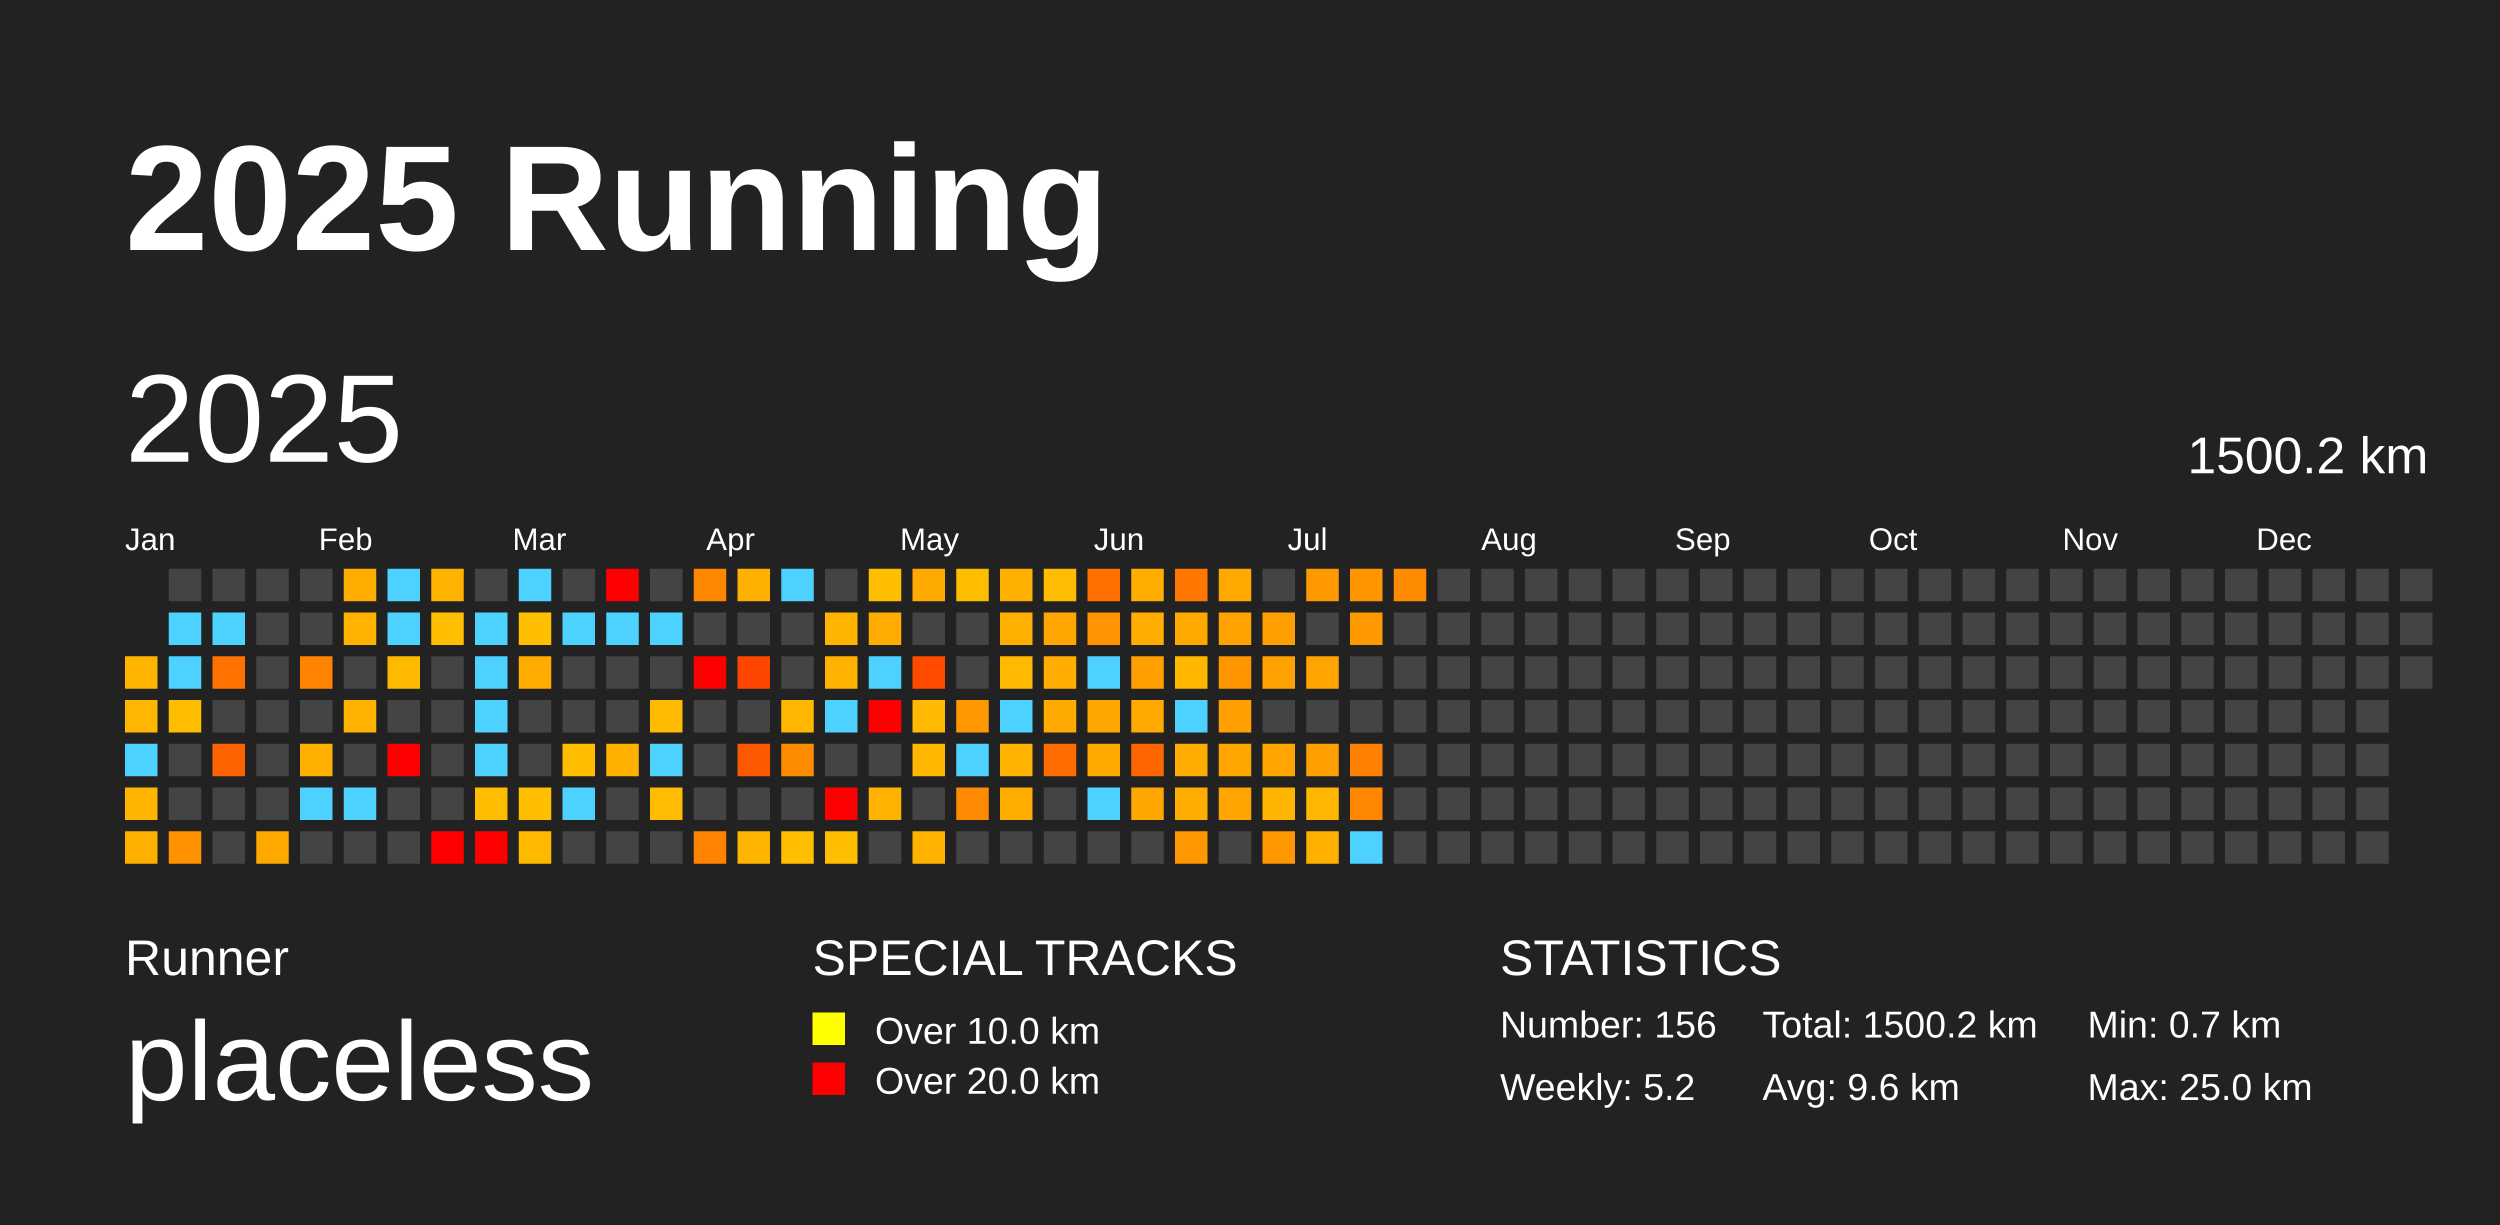
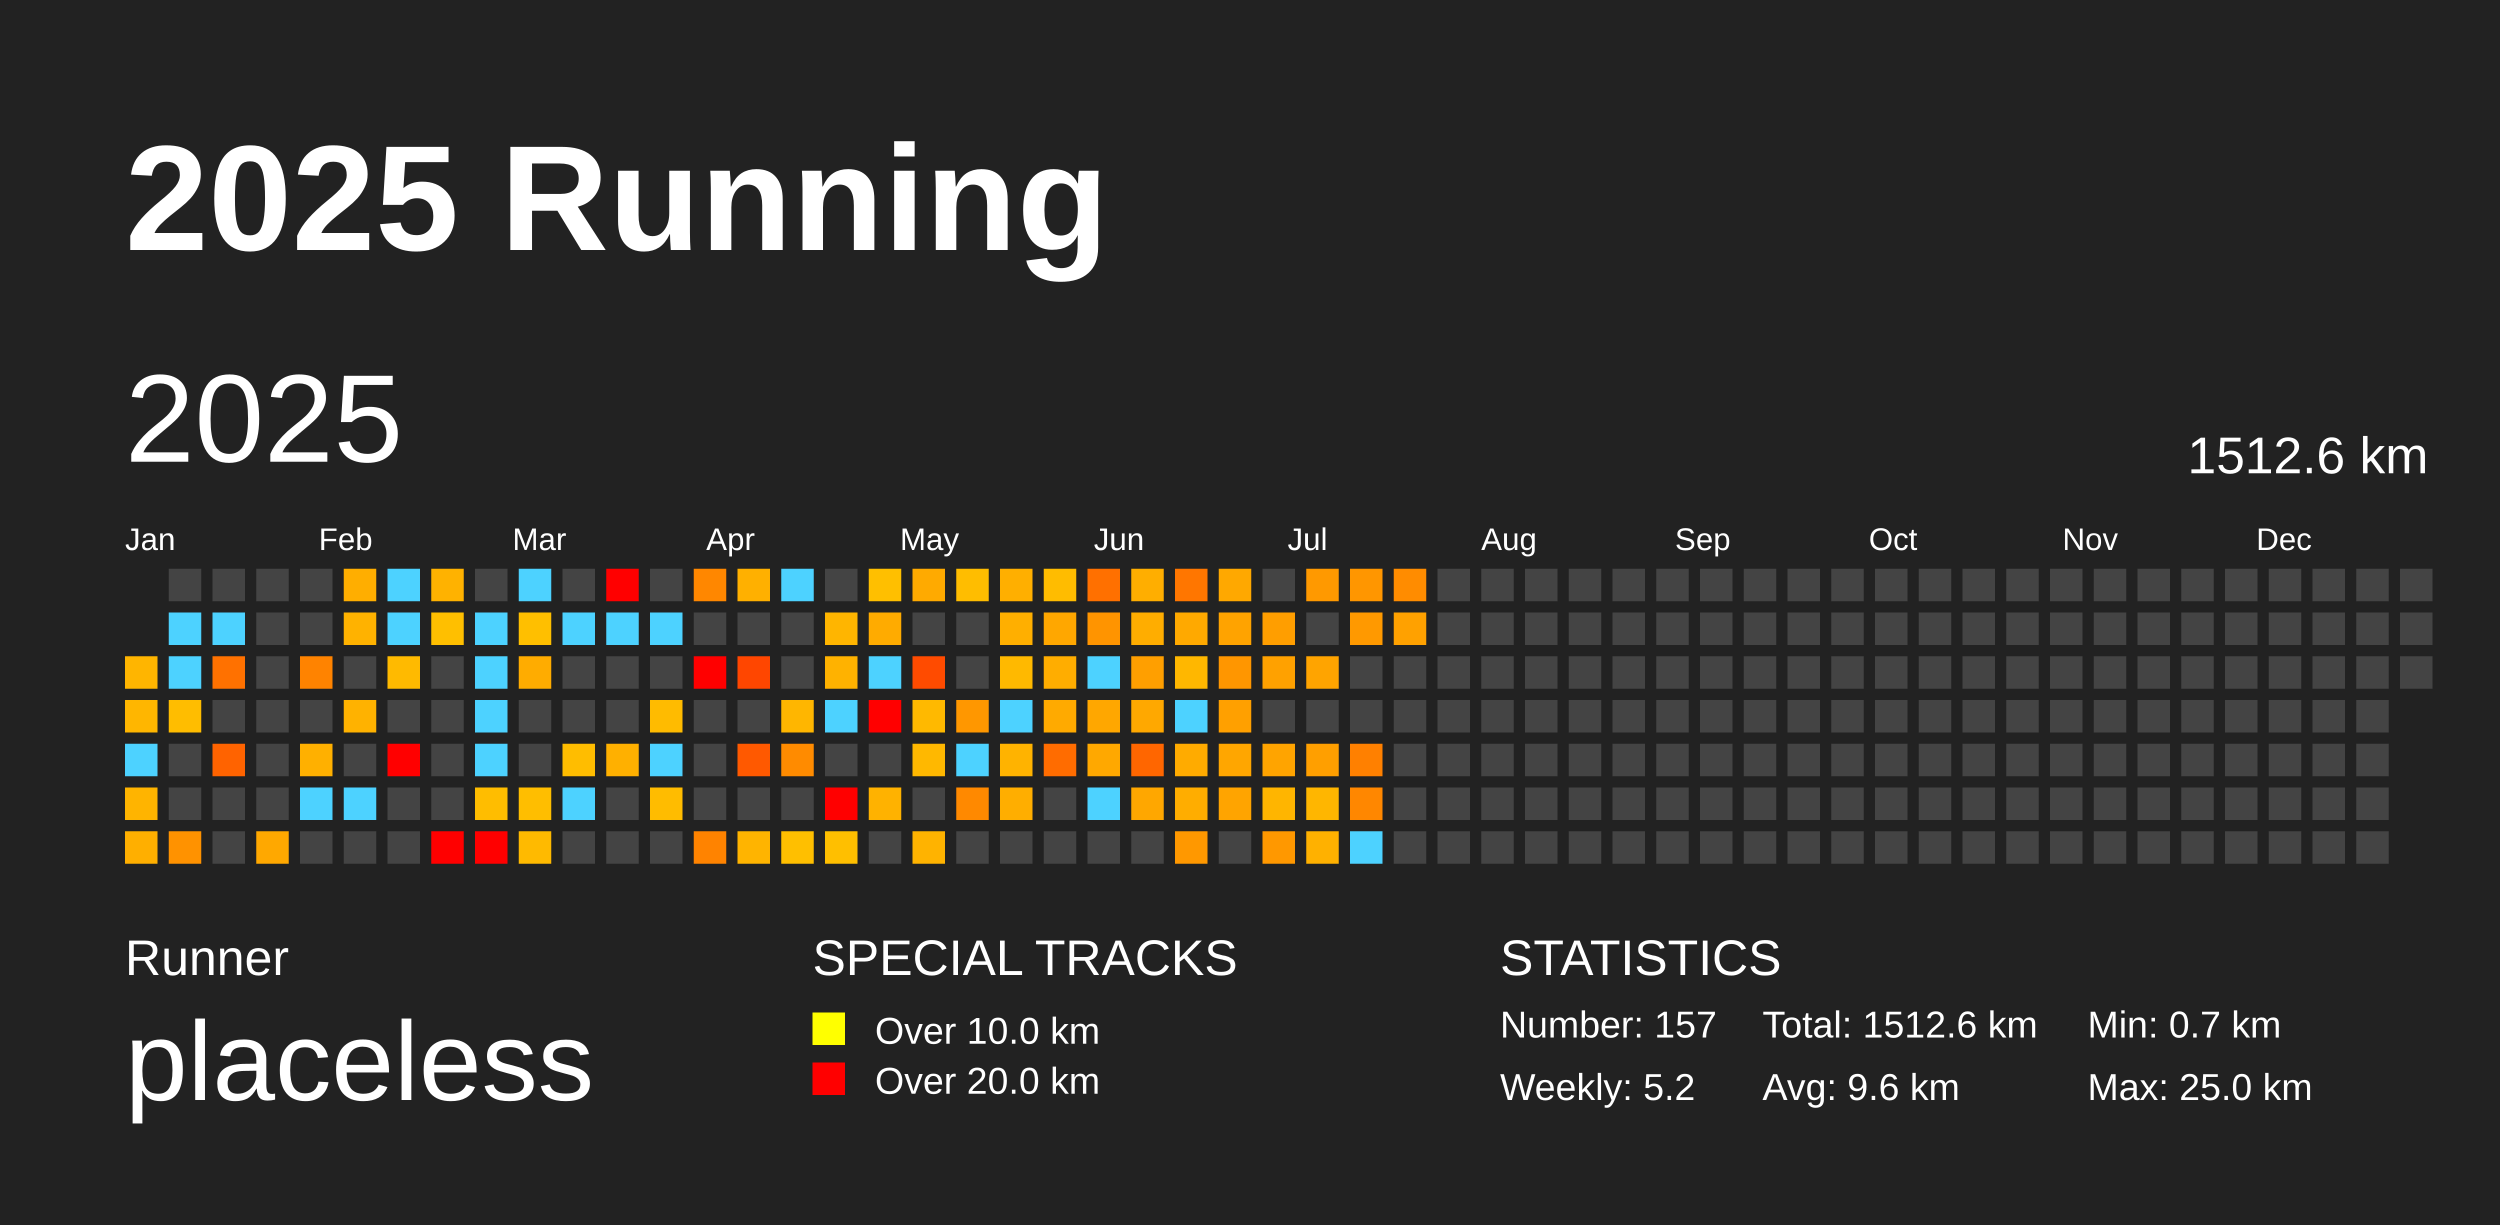
<svg xmlns="http://www.w3.org/2000/svg" baseProfile="full" height="98mm" version="1.1" viewBox="0,0,200,98" width="200mm">
  <defs />
  <rect fill="#222222" height="98" width="200" x="0" y="0" />
  <text fill="#FFFFFF" style="font-size:12px; font-family:Arial; font-weight:bold;" x="10" y="20">2025 Running</text>
  <text fill="#FFFFFF" style="font-size:4px; font-family:Arial" x="10" y="78">Runner</text>
  <text fill="#FFFFFF" style="font-size:9px; font-family:Arial" x="10" y="88">placeless</text>
  <text fill="#FFFFFF" style="font-size:4px; font-family:Arial" x="65" y="78">SPECIAL TRACKS</text>
  <rect fill="yellow" height="2.6" width="2.6" x="65" y="81" />
  <text fill="#FFFFFF" style="font-size:3px; font-family:Arial" x="70" y="83.5">Over 10.0 km</text>
  <rect fill="red" height="2.6" width="2.6" x="65" y="85" />
  <text fill="#FFFFFF" style="font-size:3px; font-family:Arial" x="70" y="87.5">Over 20.0 km</text>
  <text fill="#FFFFFF" style="font-size:4px; font-family:Arial" x="120" y="78">STATISTICS</text>
-   <text fill="#FFFFFF" style="font-size:3px; font-family:Arial" x="120" y="83">Number: 156</text>
+   <text fill="#FFFFFF" style="font-size:3px; font-family:Arial" x="120" y="83">Number: 157</text>
  <text fill="#FFFFFF" style="font-size:3px; font-family:Arial" x="120" y="88">Weekly: 5.2</text>
-   <text fill="#FFFFFF" style="font-size:3px; font-family:Arial" x="141" y="83">Total: 1500.2 km</text>
+   <text fill="#FFFFFF" style="font-size:3px; font-family:Arial" x="141" y="83">Total: 1512.6 km</text>
  <text fill="#FFFFFF" style="font-size:3px; font-family:Arial" x="141" y="88">Avg: 9.6 km</text>
  <text fill="#FFFFFF" style="font-size:3px; font-family:Arial" x="167" y="83">Min: 0.7 km</text>
  <text fill="#FFFFFF" style="font-size:3px; font-family:Arial" x="167" y="88">Max: 25.0 km</text>
  <text dominant-baseline="hanging" fill="#FFFFFF" style="font-size:10.0px; font-family:Arial;" x="10" y="30">2025</text>
-   <text dominant-baseline="hanging" fill="#FFFFFF" style="font-size:4.125px; font-family:Arial;" x="175" y="35">1500.2 km</text>
+   <text dominant-baseline="hanging" fill="#FFFFFF" style="font-size:4.125px; font-family:Arial;" x="175" y="35">1512.6 km</text>
  <text fill="#FFFFFF" style="font-size:2.5px; font-family:Arial" x="10.0" y="44">Jan</text>
  <text fill="#FFFFFF" style="font-size:2.5px; font-family:Arial" x="25.5" y="44">Feb</text>
  <text fill="#FFFFFF" style="font-size:2.5px; font-family:Arial" x="41.0" y="44">Mar</text>
  <text fill="#FFFFFF" style="font-size:2.5px; font-family:Arial" x="56.5" y="44">Apr</text>
  <text fill="#FFFFFF" style="font-size:2.5px; font-family:Arial" x="72.0" y="44">May</text>
  <text fill="#FFFFFF" style="font-size:2.5px; font-family:Arial" x="87.5" y="44">Jun</text>
  <text fill="#FFFFFF" style="font-size:2.5px; font-family:Arial" x="103.0" y="44">Jul</text>
  <text fill="#FFFFFF" style="font-size:2.5px; font-family:Arial" x="118.5" y="44">Aug</text>
  <text fill="#FFFFFF" style="font-size:2.5px; font-family:Arial" x="134.0" y="44">Sep</text>
  <text fill="#FFFFFF" style="font-size:2.5px; font-family:Arial" x="149.5" y="44">Oct</text>
  <text fill="#FFFFFF" style="font-size:2.5px; font-family:Arial" x="165.0" y="44">Nov</text>
  <text fill="#FFFFFF" style="font-size:2.5px; font-family:Arial" x="180.5" y="44">Dec</text>
  <rect fill="#ffb500" height="2.6" width="2.6" x="10.0" y="52.5" />
  <rect fill="#ffb600" height="2.6" width="2.6" x="10.0" y="56.0" />
  <rect fill="#4dd2ff" height="2.6" width="2.6" x="10.0" y="59.5" />
  <rect fill="#ffb400" height="2.6" width="2.6" x="10.0" y="63.0" />
  <rect fill="#ffaf00" height="2.6" width="2.6" x="10.0" y="66.5" />
  <rect fill="#444444" height="2.6" width="2.6" x="13.5" y="45.5" />
  <rect fill="#4dd2ff" height="2.6" width="2.6" x="13.5" y="49.0" />
  <rect fill="#4dd2ff" height="2.6" width="2.6" x="13.5" y="52.5" />
  <rect fill="#ffbd00" height="2.6" width="2.6" x="13.5" y="56.0" />
  <rect fill="#444444" height="2.6" width="2.6" x="13.5" y="59.5" />
  <rect fill="#444444" height="2.6" width="2.6" x="13.5" y="63.0" />
  <rect fill="#ff9200" height="2.6" width="2.6" x="13.5" y="66.5" />
  <rect fill="#444444" height="2.6" width="2.6" x="17.0" y="45.5" />
  <rect fill="#4dd2ff" height="2.6" width="2.6" x="17.0" y="49.0" />
  <rect fill="#ff7100" height="2.6" width="2.6" x="17.0" y="52.5" />
  <rect fill="#444444" height="2.6" width="2.6" x="17.0" y="56.0" />
  <rect fill="#ff6300" height="2.6" width="2.6" x="17.0" y="59.5" />
  <rect fill="#444444" height="2.6" width="2.6" x="17.0" y="63.0" />
  <rect fill="#444444" height="2.6" width="2.6" x="17.0" y="66.5" />
  <rect fill="#444444" height="2.6" width="2.6" x="20.5" y="45.5" />
  <rect fill="#444444" height="2.6" width="2.6" x="20.5" y="49.0" />
  <rect fill="#444444" height="2.6" width="2.6" x="20.5" y="52.5" />
  <rect fill="#444444" height="2.6" width="2.6" x="20.5" y="56.0" />
  <rect fill="#444444" height="2.6" width="2.6" x="20.5" y="59.5" />
  <rect fill="#444444" height="2.6" width="2.6" x="20.5" y="63.0" />
  <rect fill="#ffa800" height="2.6" width="2.6" x="20.5" y="66.5" />
  <rect fill="#444444" height="2.6" width="2.6" x="24.0" y="45.5" />
  <rect fill="#444444" height="2.6" width="2.6" x="24.0" y="49.0" />
  <rect fill="#ff8300" height="2.6" width="2.6" x="24.0" y="52.5" />
  <rect fill="#444444" height="2.6" width="2.6" x="24.0" y="56.0" />
  <rect fill="#ffb000" height="2.6" width="2.6" x="24.0" y="59.5" />
  <rect fill="#4dd2ff" height="2.6" width="2.6" x="24.0" y="63.0" />
  <rect fill="#444444" height="2.6" width="2.6" x="24.0" y="66.5" />
  <rect fill="#ffae00" height="2.6" width="2.6" x="27.5" y="45.5" />
  <rect fill="#ffb200" height="2.6" width="2.6" x="27.5" y="49.0" />
  <rect fill="#444444" height="2.6" width="2.6" x="27.5" y="52.5" />
  <rect fill="#ffb200" height="2.6" width="2.6" x="27.5" y="56.0" />
  <rect fill="#444444" height="2.6" width="2.6" x="27.5" y="59.5" />
  <rect fill="#4dd2ff" height="2.6" width="2.6" x="27.5" y="63.0" />
  <rect fill="#444444" height="2.6" width="2.6" x="27.5" y="66.5" />
  <rect fill="#4dd2ff" height="2.6" width="2.6" x="31.0" y="45.5" />
  <rect fill="#4dd2ff" height="2.6" width="2.6" x="31.0" y="49.0" />
  <rect fill="#ffba00" height="2.6" width="2.6" x="31.0" y="52.5" />
  <rect fill="#444444" height="2.6" width="2.6" x="31.0" y="56.0" />
  <rect fill="red" height="2.6" width="2.6" x="31.0" y="59.5" />
  <rect fill="#444444" height="2.6" width="2.6" x="31.0" y="63.0" />
  <rect fill="#444444" height="2.6" width="2.6" x="31.0" y="66.5" />
  <rect fill="#ffb200" height="2.6" width="2.6" x="34.5" y="45.5" />
  <rect fill="#ffbf00" height="2.6" width="2.6" x="34.5" y="49.0" />
  <rect fill="#444444" height="2.6" width="2.6" x="34.5" y="52.5" />
  <rect fill="#444444" height="2.6" width="2.6" x="34.5" y="56.0" />
  <rect fill="#444444" height="2.6" width="2.6" x="34.5" y="59.5" />
  <rect fill="#444444" height="2.6" width="2.6" x="34.5" y="63.0" />
  <rect fill="red" height="2.6" width="2.6" x="34.5" y="66.5" />
  <rect fill="#444444" height="2.6" width="2.6" x="38.0" y="45.5" />
  <rect fill="#4dd2ff" height="2.6" width="2.6" x="38.0" y="49.0" />
  <rect fill="#4dd2ff" height="2.6" width="2.6" x="38.0" y="52.5" />
  <rect fill="#4dd2ff" height="2.6" width="2.6" x="38.0" y="56.0" />
  <rect fill="#4dd2ff" height="2.6" width="2.6" x="38.0" y="59.5" />
  <rect fill="#ffbd00" height="2.6" width="2.6" x="38.0" y="63.0" />
  <rect fill="red" height="2.6" width="2.6" x="38.0" y="66.5" />
  <rect fill="#4dd2ff" height="2.6" width="2.6" x="41.5" y="45.5" />
  <rect fill="#ffbf00" height="2.6" width="2.6" x="41.5" y="49.0" />
  <rect fill="#ffac00" height="2.6" width="2.6" x="41.5" y="52.5" />
  <rect fill="#444444" height="2.6" width="2.6" x="41.5" y="56.0" />
  <rect fill="#444444" height="2.6" width="2.6" x="41.5" y="59.5" />
  <rect fill="#ffbe00" height="2.6" width="2.6" x="41.5" y="63.0" />
  <rect fill="#ffba00" height="2.6" width="2.6" x="41.5" y="66.5" />
  <rect fill="#444444" height="2.6" width="2.6" x="45.0" y="45.5" />
  <rect fill="#4dd2ff" height="2.6" width="2.6" x="45.0" y="49.0" />
  <rect fill="#444444" height="2.6" width="2.6" x="45.0" y="52.5" />
  <rect fill="#444444" height="2.6" width="2.6" x="45.0" y="56.0" />
  <rect fill="#ffbd00" height="2.6" width="2.6" x="45.0" y="59.5" />
  <rect fill="#4dd2ff" height="2.6" width="2.6" x="45.0" y="63.0" />
  <rect fill="#444444" height="2.6" width="2.6" x="45.0" y="66.5" />
  <rect fill="red" height="2.6" width="2.6" x="48.5" y="45.5" />
  <rect fill="#4dd2ff" height="2.6" width="2.6" x="48.5" y="49.0" />
  <rect fill="#444444" height="2.6" width="2.6" x="48.5" y="52.5" />
  <rect fill="#444444" height="2.6" width="2.6" x="48.5" y="56.0" />
  <rect fill="#ffb000" height="2.6" width="2.6" x="48.5" y="59.5" />
  <rect fill="#444444" height="2.6" width="2.6" x="48.5" y="63.0" />
  <rect fill="#444444" height="2.6" width="2.6" x="48.5" y="66.5" />
  <rect fill="#444444" height="2.6" width="2.6" x="52.0" y="45.5" />
  <rect fill="#4dd2ff" height="2.6" width="2.6" x="52.0" y="49.0" />
  <rect fill="#444444" height="2.6" width="2.6" x="52.0" y="52.5" />
  <rect fill="#ffbb00" height="2.6" width="2.6" x="52.0" y="56.0" />
  <rect fill="#4dd2ff" height="2.6" width="2.6" x="52.0" y="59.5" />
  <rect fill="#ffbc00" height="2.6" width="2.6" x="52.0" y="63.0" />
  <rect fill="#444444" height="2.6" width="2.6" x="52.0" y="66.5" />
  <rect fill="#ff8700" height="2.6" width="2.6" x="55.5" y="45.5" />
  <rect fill="#444444" height="2.6" width="2.6" x="55.5" y="49.0" />
  <rect fill="red" height="2.6" width="2.6" x="55.5" y="52.5" />
  <rect fill="#444444" height="2.6" width="2.6" x="55.5" y="56.0" />
  <rect fill="#444444" height="2.6" width="2.6" x="55.5" y="59.5" />
  <rect fill="#444444" height="2.6" width="2.6" x="55.5" y="63.0" />
  <rect fill="#ff8300" height="2.6" width="2.6" x="55.5" y="66.5" />
  <rect fill="#ffb000" height="2.6" width="2.6" x="59.0" y="45.5" />
  <rect fill="#444444" height="2.6" width="2.6" x="59.0" y="49.0" />
  <rect fill="#ff4600" height="2.6" width="2.6" x="59.0" y="52.5" />
  <rect fill="#444444" height="2.6" width="2.6" x="59.0" y="56.0" />
  <rect fill="#ff5900" height="2.6" width="2.6" x="59.0" y="59.5" />
  <rect fill="#444444" height="2.6" width="2.6" x="59.0" y="63.0" />
  <rect fill="#ffb400" height="2.6" width="2.6" x="59.0" y="66.5" />
  <rect fill="#4dd2ff" height="2.6" width="2.6" x="62.5" y="45.5" />
  <rect fill="#444444" height="2.6" width="2.6" x="62.5" y="49.0" />
  <rect fill="#444444" height="2.6" width="2.6" x="62.5" y="52.5" />
  <rect fill="#ffb600" height="2.6" width="2.6" x="62.5" y="56.0" />
  <rect fill="#ff8b00" height="2.6" width="2.6" x="62.5" y="59.5" />
  <rect fill="#444444" height="2.6" width="2.6" x="62.5" y="63.0" />
  <rect fill="#ffbf00" height="2.6" width="2.6" x="62.5" y="66.5" />
  <rect fill="#444444" height="2.6" width="2.6" x="66.0" y="45.5" />
  <rect fill="#ffb500" height="2.6" width="2.6" x="66.0" y="49.0" />
  <rect fill="#ffb200" height="2.6" width="2.6" x="66.0" y="52.5" />
  <rect fill="#4dd2ff" height="2.6" width="2.6" x="66.0" y="56.0" />
  <rect fill="#444444" height="2.6" width="2.6" x="66.0" y="59.5" />
  <rect fill="red" height="2.6" width="2.6" x="66.0" y="63.0" />
  <rect fill="#ffbf00" height="2.6" width="2.6" x="66.0" y="66.5" />
  <rect fill="#ffbf00" height="2.6" width="2.6" x="69.5" y="45.5" />
  <rect fill="#ffab00" height="2.6" width="2.6" x="69.5" y="49.0" />
  <rect fill="#4dd2ff" height="2.6" width="2.6" x="69.5" y="52.5" />
  <rect fill="red" height="2.6" width="2.6" x="69.5" y="56.0" />
  <rect fill="#444444" height="2.6" width="2.6" x="69.5" y="59.5" />
  <rect fill="#ffb200" height="2.6" width="2.6" x="69.5" y="63.0" />
  <rect fill="#444444" height="2.6" width="2.6" x="69.5" y="66.5" />
  <rect fill="#ffaa00" height="2.6" width="2.6" x="73.0" y="45.5" />
  <rect fill="#444444" height="2.6" width="2.6" x="73.0" y="49.0" />
  <rect fill="#ff4b00" height="2.6" width="2.6" x="73.0" y="52.5" />
  <rect fill="#ffb900" height="2.6" width="2.6" x="73.0" y="56.0" />
  <rect fill="#ffb800" height="2.6" width="2.6" x="73.0" y="59.5" />
  <rect fill="#444444" height="2.6" width="2.6" x="73.0" y="63.0" />
  <rect fill="#ffb300" height="2.6" width="2.6" x="73.0" y="66.5" />
  <rect fill="#ffbd00" height="2.6" width="2.6" x="76.5" y="45.5" />
  <rect fill="#444444" height="2.6" width="2.6" x="76.5" y="49.0" />
  <rect fill="#444444" height="2.6" width="2.6" x="76.5" y="52.5" />
  <rect fill="#ff9700" height="2.6" width="2.6" x="76.5" y="56.0" />
  <rect fill="#4dd2ff" height="2.6" width="2.6" x="76.5" y="59.5" />
  <rect fill="#ff8900" height="2.6" width="2.6" x="76.5" y="63.0" />
  <rect fill="#444444" height="2.6" width="2.6" x="76.5" y="66.5" />
  <rect fill="#ffaf00" height="2.6" width="2.6" x="80.0" y="45.5" />
  <rect fill="#ffaf00" height="2.6" width="2.6" x="80.0" y="49.0" />
  <rect fill="#ffb900" height="2.6" width="2.6" x="80.0" y="52.5" />
  <rect fill="#4dd2ff" height="2.6" width="2.6" x="80.0" y="56.0" />
  <rect fill="#ffb300" height="2.6" width="2.6" x="80.0" y="59.5" />
  <rect fill="#ffae00" height="2.6" width="2.6" x="80.0" y="63.0" />
  <rect fill="#444444" height="2.6" width="2.6" x="80.0" y="66.5" />
  <rect fill="#ffbc00" height="2.6" width="2.6" x="83.5" y="45.5" />
  <rect fill="#ffa700" height="2.6" width="2.6" x="83.5" y="49.0" />
  <rect fill="#ffad00" height="2.6" width="2.6" x="83.5" y="52.5" />
  <rect fill="#ffaa00" height="2.6" width="2.6" x="83.5" y="56.0" />
  <rect fill="#ff6c00" height="2.6" width="2.6" x="83.5" y="59.5" />
  <rect fill="#444444" height="2.6" width="2.6" x="83.5" y="63.0" />
  <rect fill="#444444" height="2.6" width="2.6" x="83.5" y="66.5" />
  <rect fill="#ff7000" height="2.6" width="2.6" x="87.0" y="45.5" />
  <rect fill="#ff9400" height="2.6" width="2.6" x="87.0" y="49.0" />
  <rect fill="#4dd2ff" height="2.6" width="2.6" x="87.0" y="52.5" />
  <rect fill="#ffa700" height="2.6" width="2.6" x="87.0" y="56.0" />
  <rect fill="#ffa800" height="2.6" width="2.6" x="87.0" y="59.5" />
  <rect fill="#4dd2ff" height="2.6" width="2.6" x="87.0" y="63.0" />
  <rect fill="#444444" height="2.6" width="2.6" x="87.0" y="66.5" />
  <rect fill="#ffae00" height="2.6" width="2.6" x="90.5" y="45.5" />
  <rect fill="#ffad00" height="2.6" width="2.6" x="90.5" y="49.0" />
  <rect fill="#ff9f00" height="2.6" width="2.6" x="90.5" y="52.5" />
  <rect fill="#ffa800" height="2.6" width="2.6" x="90.5" y="56.0" />
  <rect fill="#ff6600" height="2.6" width="2.6" x="90.5" y="59.5" />
  <rect fill="#ffa700" height="2.6" width="2.6" x="90.5" y="63.0" />
  <rect fill="#444444" height="2.6" width="2.6" x="90.5" y="66.5" />
  <rect fill="#ff7600" height="2.6" width="2.6" x="94.0" y="45.5" />
  <rect fill="#ffa900" height="2.6" width="2.6" x="94.0" y="49.0" />
  <rect fill="#ffb700" height="2.6" width="2.6" x="94.0" y="52.5" />
  <rect fill="#4dd2ff" height="2.6" width="2.6" x="94.0" y="56.0" />
  <rect fill="#ffab00" height="2.6" width="2.6" x="94.0" y="59.5" />
  <rect fill="#ffad00" height="2.6" width="2.6" x="94.0" y="63.0" />
  <rect fill="#ff9800" height="2.6" width="2.6" x="94.0" y="66.5" />
  <rect fill="#ffa800" height="2.6" width="2.6" x="97.5" y="45.5" />
  <rect fill="#ffa300" height="2.6" width="2.6" x="97.5" y="49.0" />
  <rect fill="#ff9600" height="2.6" width="2.6" x="97.5" y="52.5" />
  <rect fill="#ffa000" height="2.6" width="2.6" x="97.5" y="56.0" />
  <rect fill="#ffa600" height="2.6" width="2.6" x="97.5" y="59.5" />
  <rect fill="#ffa400" height="2.6" width="2.6" x="97.5" y="63.0" />
  <rect fill="#444444" height="2.6" width="2.6" x="97.5" y="66.5" />
  <rect fill="#444444" height="2.6" width="2.6" x="101.0" y="45.5" />
  <rect fill="#ff9e00" height="2.6" width="2.6" x="101.0" y="49.0" />
  <rect fill="#ffa100" height="2.6" width="2.6" x="101.0" y="52.5" />
  <rect fill="#444444" height="2.6" width="2.6" x="101.0" y="56.0" />
  <rect fill="#ffa400" height="2.6" width="2.6" x="101.0" y="59.5" />
  <rect fill="#ffb500" height="2.6" width="2.6" x="101.0" y="63.0" />
  <rect fill="#ff9800" height="2.6" width="2.6" x="101.0" y="66.5" />
  <rect fill="#ff9900" height="2.6" width="2.6" x="104.5" y="45.5" />
  <rect fill="#444444" height="2.6" width="2.6" x="104.5" y="49.0" />
  <rect fill="#ffa400" height="2.6" width="2.6" x="104.5" y="52.5" />
  <rect fill="#444444" height="2.6" width="2.6" x="104.5" y="56.0" />
  <rect fill="#ff9f00" height="2.6" width="2.6" x="104.5" y="59.5" />
  <rect fill="#ffb600" height="2.6" width="2.6" x="104.5" y="63.0" />
  <rect fill="#ffb100" height="2.6" width="2.6" x="104.5" y="66.5" />
  <rect fill="#ff9600" height="2.6" width="2.6" x="108.0" y="45.5" />
  <rect fill="#ff9900" height="2.6" width="2.6" x="108.0" y="49.0" />
  <rect fill="#444444" height="2.6" width="2.6" x="108.0" y="52.5" />
  <rect fill="#444444" height="2.6" width="2.6" x="108.0" y="56.0" />
  <rect fill="#ff8000" height="2.6" width="2.6" x="108.0" y="59.5" />
  <rect fill="#ff8700" height="2.6" width="2.6" x="108.0" y="63.0" />
  <rect fill="#4dd2ff" height="2.6" width="2.6" x="108.0" y="66.5" />
  <rect fill="#ff8c00" height="2.6" width="2.6" x="111.5" y="45.5" />
-   <rect fill="#444444" height="2.6" width="2.6" x="111.5" y="49.0" />
+   <rect fill="#ffa100" height="2.6" width="2.6" x="111.5" y="49.0" />
  <rect fill="#444444" height="2.6" width="2.6" x="111.5" y="52.5" />
  <rect fill="#444444" height="2.6" width="2.6" x="111.5" y="56.0" />
  <rect fill="#444444" height="2.6" width="2.6" x="111.5" y="59.5" />
  <rect fill="#444444" height="2.6" width="2.6" x="111.5" y="63.0" />
  <rect fill="#444444" height="2.6" width="2.6" x="111.5" y="66.5" />
  <rect fill="#444444" height="2.6" width="2.6" x="115.0" y="45.5" />
  <rect fill="#444444" height="2.6" width="2.6" x="115.0" y="49.0" />
  <rect fill="#444444" height="2.6" width="2.6" x="115.0" y="52.5" />
  <rect fill="#444444" height="2.6" width="2.6" x="115.0" y="56.0" />
  <rect fill="#444444" height="2.6" width="2.6" x="115.0" y="59.5" />
  <rect fill="#444444" height="2.6" width="2.6" x="115.0" y="63.0" />
  <rect fill="#444444" height="2.6" width="2.6" x="115.0" y="66.5" />
  <rect fill="#444444" height="2.6" width="2.6" x="118.5" y="45.5" />
  <rect fill="#444444" height="2.6" width="2.6" x="118.5" y="49.0" />
  <rect fill="#444444" height="2.6" width="2.6" x="118.5" y="52.5" />
  <rect fill="#444444" height="2.6" width="2.6" x="118.5" y="56.0" />
  <rect fill="#444444" height="2.6" width="2.6" x="118.5" y="59.5" />
  <rect fill="#444444" height="2.6" width="2.6" x="118.5" y="63.0" />
  <rect fill="#444444" height="2.6" width="2.6" x="118.5" y="66.5" />
  <rect fill="#444444" height="2.6" width="2.6" x="122.0" y="45.5" />
  <rect fill="#444444" height="2.6" width="2.6" x="122.0" y="49.0" />
  <rect fill="#444444" height="2.6" width="2.6" x="122.0" y="52.5" />
  <rect fill="#444444" height="2.6" width="2.6" x="122.0" y="56.0" />
  <rect fill="#444444" height="2.6" width="2.6" x="122.0" y="59.5" />
  <rect fill="#444444" height="2.6" width="2.6" x="122.0" y="63.0" />
  <rect fill="#444444" height="2.6" width="2.6" x="122.0" y="66.5" />
  <rect fill="#444444" height="2.6" width="2.6" x="125.5" y="45.5" />
  <rect fill="#444444" height="2.6" width="2.6" x="125.5" y="49.0" />
  <rect fill="#444444" height="2.6" width="2.6" x="125.5" y="52.5" />
  <rect fill="#444444" height="2.6" width="2.6" x="125.5" y="56.0" />
  <rect fill="#444444" height="2.6" width="2.6" x="125.5" y="59.5" />
  <rect fill="#444444" height="2.6" width="2.6" x="125.5" y="63.0" />
  <rect fill="#444444" height="2.6" width="2.6" x="125.5" y="66.5" />
  <rect fill="#444444" height="2.6" width="2.6" x="129.0" y="45.5" />
  <rect fill="#444444" height="2.6" width="2.6" x="129.0" y="49.0" />
  <rect fill="#444444" height="2.6" width="2.6" x="129.0" y="52.5" />
  <rect fill="#444444" height="2.6" width="2.6" x="129.0" y="56.0" />
  <rect fill="#444444" height="2.6" width="2.6" x="129.0" y="59.5" />
  <rect fill="#444444" height="2.6" width="2.6" x="129.0" y="63.0" />
  <rect fill="#444444" height="2.6" width="2.6" x="129.0" y="66.5" />
  <rect fill="#444444" height="2.6" width="2.6" x="132.5" y="45.5" />
  <rect fill="#444444" height="2.6" width="2.6" x="132.5" y="49.0" />
  <rect fill="#444444" height="2.6" width="2.6" x="132.5" y="52.5" />
  <rect fill="#444444" height="2.6" width="2.6" x="132.5" y="56.0" />
  <rect fill="#444444" height="2.6" width="2.6" x="132.5" y="59.5" />
  <rect fill="#444444" height="2.6" width="2.6" x="132.5" y="63.0" />
  <rect fill="#444444" height="2.6" width="2.6" x="132.5" y="66.5" />
  <rect fill="#444444" height="2.6" width="2.6" x="136.0" y="45.5" />
  <rect fill="#444444" height="2.6" width="2.6" x="136.0" y="49.0" />
  <rect fill="#444444" height="2.6" width="2.6" x="136.0" y="52.5" />
  <rect fill="#444444" height="2.6" width="2.6" x="136.0" y="56.0" />
  <rect fill="#444444" height="2.6" width="2.6" x="136.0" y="59.5" />
  <rect fill="#444444" height="2.6" width="2.6" x="136.0" y="63.0" />
  <rect fill="#444444" height="2.6" width="2.6" x="136.0" y="66.5" />
  <rect fill="#444444" height="2.6" width="2.6" x="139.5" y="45.5" />
  <rect fill="#444444" height="2.6" width="2.6" x="139.5" y="49.0" />
  <rect fill="#444444" height="2.6" width="2.6" x="139.5" y="52.5" />
  <rect fill="#444444" height="2.6" width="2.6" x="139.5" y="56.0" />
  <rect fill="#444444" height="2.6" width="2.6" x="139.5" y="59.5" />
  <rect fill="#444444" height="2.6" width="2.6" x="139.5" y="63.0" />
  <rect fill="#444444" height="2.6" width="2.6" x="139.5" y="66.5" />
  <rect fill="#444444" height="2.6" width="2.6" x="143.0" y="45.5" />
  <rect fill="#444444" height="2.6" width="2.6" x="143.0" y="49.0" />
  <rect fill="#444444" height="2.6" width="2.6" x="143.0" y="52.5" />
  <rect fill="#444444" height="2.6" width="2.6" x="143.0" y="56.0" />
  <rect fill="#444444" height="2.6" width="2.6" x="143.0" y="59.5" />
  <rect fill="#444444" height="2.6" width="2.6" x="143.0" y="63.0" />
  <rect fill="#444444" height="2.6" width="2.6" x="143.0" y="66.5" />
  <rect fill="#444444" height="2.6" width="2.6" x="146.5" y="45.5" />
  <rect fill="#444444" height="2.6" width="2.6" x="146.5" y="49.0" />
  <rect fill="#444444" height="2.6" width="2.6" x="146.5" y="52.5" />
  <rect fill="#444444" height="2.6" width="2.6" x="146.5" y="56.0" />
  <rect fill="#444444" height="2.6" width="2.6" x="146.5" y="59.5" />
  <rect fill="#444444" height="2.6" width="2.6" x="146.5" y="63.0" />
  <rect fill="#444444" height="2.6" width="2.6" x="146.5" y="66.5" />
  <rect fill="#444444" height="2.6" width="2.6" x="150.0" y="45.5" />
  <rect fill="#444444" height="2.6" width="2.6" x="150.0" y="49.0" />
  <rect fill="#444444" height="2.6" width="2.6" x="150.0" y="52.5" />
  <rect fill="#444444" height="2.6" width="2.6" x="150.0" y="56.0" />
  <rect fill="#444444" height="2.6" width="2.6" x="150.0" y="59.5" />
  <rect fill="#444444" height="2.6" width="2.6" x="150.0" y="63.0" />
  <rect fill="#444444" height="2.6" width="2.6" x="150.0" y="66.5" />
  <rect fill="#444444" height="2.6" width="2.6" x="153.5" y="45.5" />
  <rect fill="#444444" height="2.6" width="2.6" x="153.5" y="49.0" />
  <rect fill="#444444" height="2.6" width="2.6" x="153.5" y="52.5" />
  <rect fill="#444444" height="2.6" width="2.6" x="153.5" y="56.0" />
  <rect fill="#444444" height="2.6" width="2.6" x="153.5" y="59.5" />
  <rect fill="#444444" height="2.6" width="2.6" x="153.5" y="63.0" />
  <rect fill="#444444" height="2.6" width="2.6" x="153.5" y="66.5" />
  <rect fill="#444444" height="2.6" width="2.6" x="157.0" y="45.5" />
  <rect fill="#444444" height="2.6" width="2.6" x="157.0" y="49.0" />
  <rect fill="#444444" height="2.6" width="2.6" x="157.0" y="52.5" />
  <rect fill="#444444" height="2.6" width="2.6" x="157.0" y="56.0" />
  <rect fill="#444444" height="2.6" width="2.6" x="157.0" y="59.5" />
  <rect fill="#444444" height="2.6" width="2.6" x="157.0" y="63.0" />
  <rect fill="#444444" height="2.6" width="2.6" x="157.0" y="66.5" />
  <rect fill="#444444" height="2.6" width="2.6" x="160.5" y="45.5" />
  <rect fill="#444444" height="2.6" width="2.6" x="160.5" y="49.0" />
  <rect fill="#444444" height="2.6" width="2.6" x="160.5" y="52.5" />
  <rect fill="#444444" height="2.6" width="2.6" x="160.5" y="56.0" />
  <rect fill="#444444" height="2.6" width="2.6" x="160.5" y="59.5" />
  <rect fill="#444444" height="2.6" width="2.6" x="160.5" y="63.0" />
  <rect fill="#444444" height="2.6" width="2.6" x="160.5" y="66.5" />
  <rect fill="#444444" height="2.6" width="2.6" x="164.0" y="45.5" />
  <rect fill="#444444" height="2.6" width="2.6" x="164.0" y="49.0" />
  <rect fill="#444444" height="2.6" width="2.6" x="164.0" y="52.5" />
  <rect fill="#444444" height="2.6" width="2.6" x="164.0" y="56.0" />
  <rect fill="#444444" height="2.6" width="2.6" x="164.0" y="59.5" />
  <rect fill="#444444" height="2.6" width="2.6" x="164.0" y="63.0" />
  <rect fill="#444444" height="2.6" width="2.6" x="164.0" y="66.5" />
  <rect fill="#444444" height="2.6" width="2.6" x="167.5" y="45.5" />
  <rect fill="#444444" height="2.6" width="2.6" x="167.5" y="49.0" />
  <rect fill="#444444" height="2.6" width="2.6" x="167.5" y="52.5" />
  <rect fill="#444444" height="2.6" width="2.6" x="167.5" y="56.0" />
  <rect fill="#444444" height="2.6" width="2.6" x="167.5" y="59.5" />
  <rect fill="#444444" height="2.6" width="2.6" x="167.5" y="63.0" />
  <rect fill="#444444" height="2.6" width="2.6" x="167.5" y="66.5" />
  <rect fill="#444444" height="2.6" width="2.6" x="171.0" y="45.5" />
  <rect fill="#444444" height="2.6" width="2.6" x="171.0" y="49.0" />
  <rect fill="#444444" height="2.6" width="2.6" x="171.0" y="52.5" />
  <rect fill="#444444" height="2.6" width="2.6" x="171.0" y="56.0" />
  <rect fill="#444444" height="2.6" width="2.6" x="171.0" y="59.5" />
  <rect fill="#444444" height="2.6" width="2.6" x="171.0" y="63.0" />
  <rect fill="#444444" height="2.6" width="2.6" x="171.0" y="66.5" />
  <rect fill="#444444" height="2.6" width="2.6" x="174.5" y="45.5" />
  <rect fill="#444444" height="2.6" width="2.6" x="174.5" y="49.0" />
  <rect fill="#444444" height="2.6" width="2.6" x="174.5" y="52.5" />
  <rect fill="#444444" height="2.6" width="2.6" x="174.5" y="56.0" />
  <rect fill="#444444" height="2.6" width="2.6" x="174.5" y="59.5" />
  <rect fill="#444444" height="2.6" width="2.6" x="174.5" y="63.0" />
  <rect fill="#444444" height="2.6" width="2.6" x="174.5" y="66.5" />
  <rect fill="#444444" height="2.6" width="2.6" x="178.0" y="45.5" />
  <rect fill="#444444" height="2.6" width="2.6" x="178.0" y="49.0" />
  <rect fill="#444444" height="2.6" width="2.6" x="178.0" y="52.5" />
  <rect fill="#444444" height="2.6" width="2.6" x="178.0" y="56.0" />
  <rect fill="#444444" height="2.6" width="2.6" x="178.0" y="59.5" />
  <rect fill="#444444" height="2.6" width="2.6" x="178.0" y="63.0" />
  <rect fill="#444444" height="2.6" width="2.6" x="178.0" y="66.5" />
  <rect fill="#444444" height="2.6" width="2.6" x="181.5" y="45.5" />
  <rect fill="#444444" height="2.6" width="2.6" x="181.5" y="49.0" />
  <rect fill="#444444" height="2.6" width="2.6" x="181.5" y="52.5" />
  <rect fill="#444444" height="2.6" width="2.6" x="181.5" y="56.0" />
  <rect fill="#444444" height="2.6" width="2.6" x="181.5" y="59.5" />
  <rect fill="#444444" height="2.6" width="2.6" x="181.5" y="63.0" />
  <rect fill="#444444" height="2.6" width="2.6" x="181.5" y="66.5" />
  <rect fill="#444444" height="2.6" width="2.6" x="185.0" y="45.5" />
  <rect fill="#444444" height="2.6" width="2.6" x="185.0" y="49.0" />
  <rect fill="#444444" height="2.6" width="2.6" x="185.0" y="52.5" />
  <rect fill="#444444" height="2.6" width="2.6" x="185.0" y="56.0" />
  <rect fill="#444444" height="2.6" width="2.6" x="185.0" y="59.5" />
  <rect fill="#444444" height="2.6" width="2.6" x="185.0" y="63.0" />
  <rect fill="#444444" height="2.6" width="2.6" x="185.0" y="66.5" />
  <rect fill="#444444" height="2.6" width="2.6" x="188.5" y="45.5" />
  <rect fill="#444444" height="2.6" width="2.6" x="188.5" y="49.0" />
  <rect fill="#444444" height="2.6" width="2.6" x="188.5" y="52.5" />
  <rect fill="#444444" height="2.6" width="2.6" x="188.5" y="56.0" />
  <rect fill="#444444" height="2.6" width="2.6" x="188.5" y="59.5" />
  <rect fill="#444444" height="2.6" width="2.6" x="188.5" y="63.0" />
  <rect fill="#444444" height="2.6" width="2.6" x="188.5" y="66.5" />
  <rect fill="#444444" height="2.6" width="2.6" x="192.0" y="45.5" />
  <rect fill="#444444" height="2.6" width="2.6" x="192.0" y="49.0" />
  <rect fill="#444444" height="2.6" width="2.6" x="192.0" y="52.5" />
</svg>
